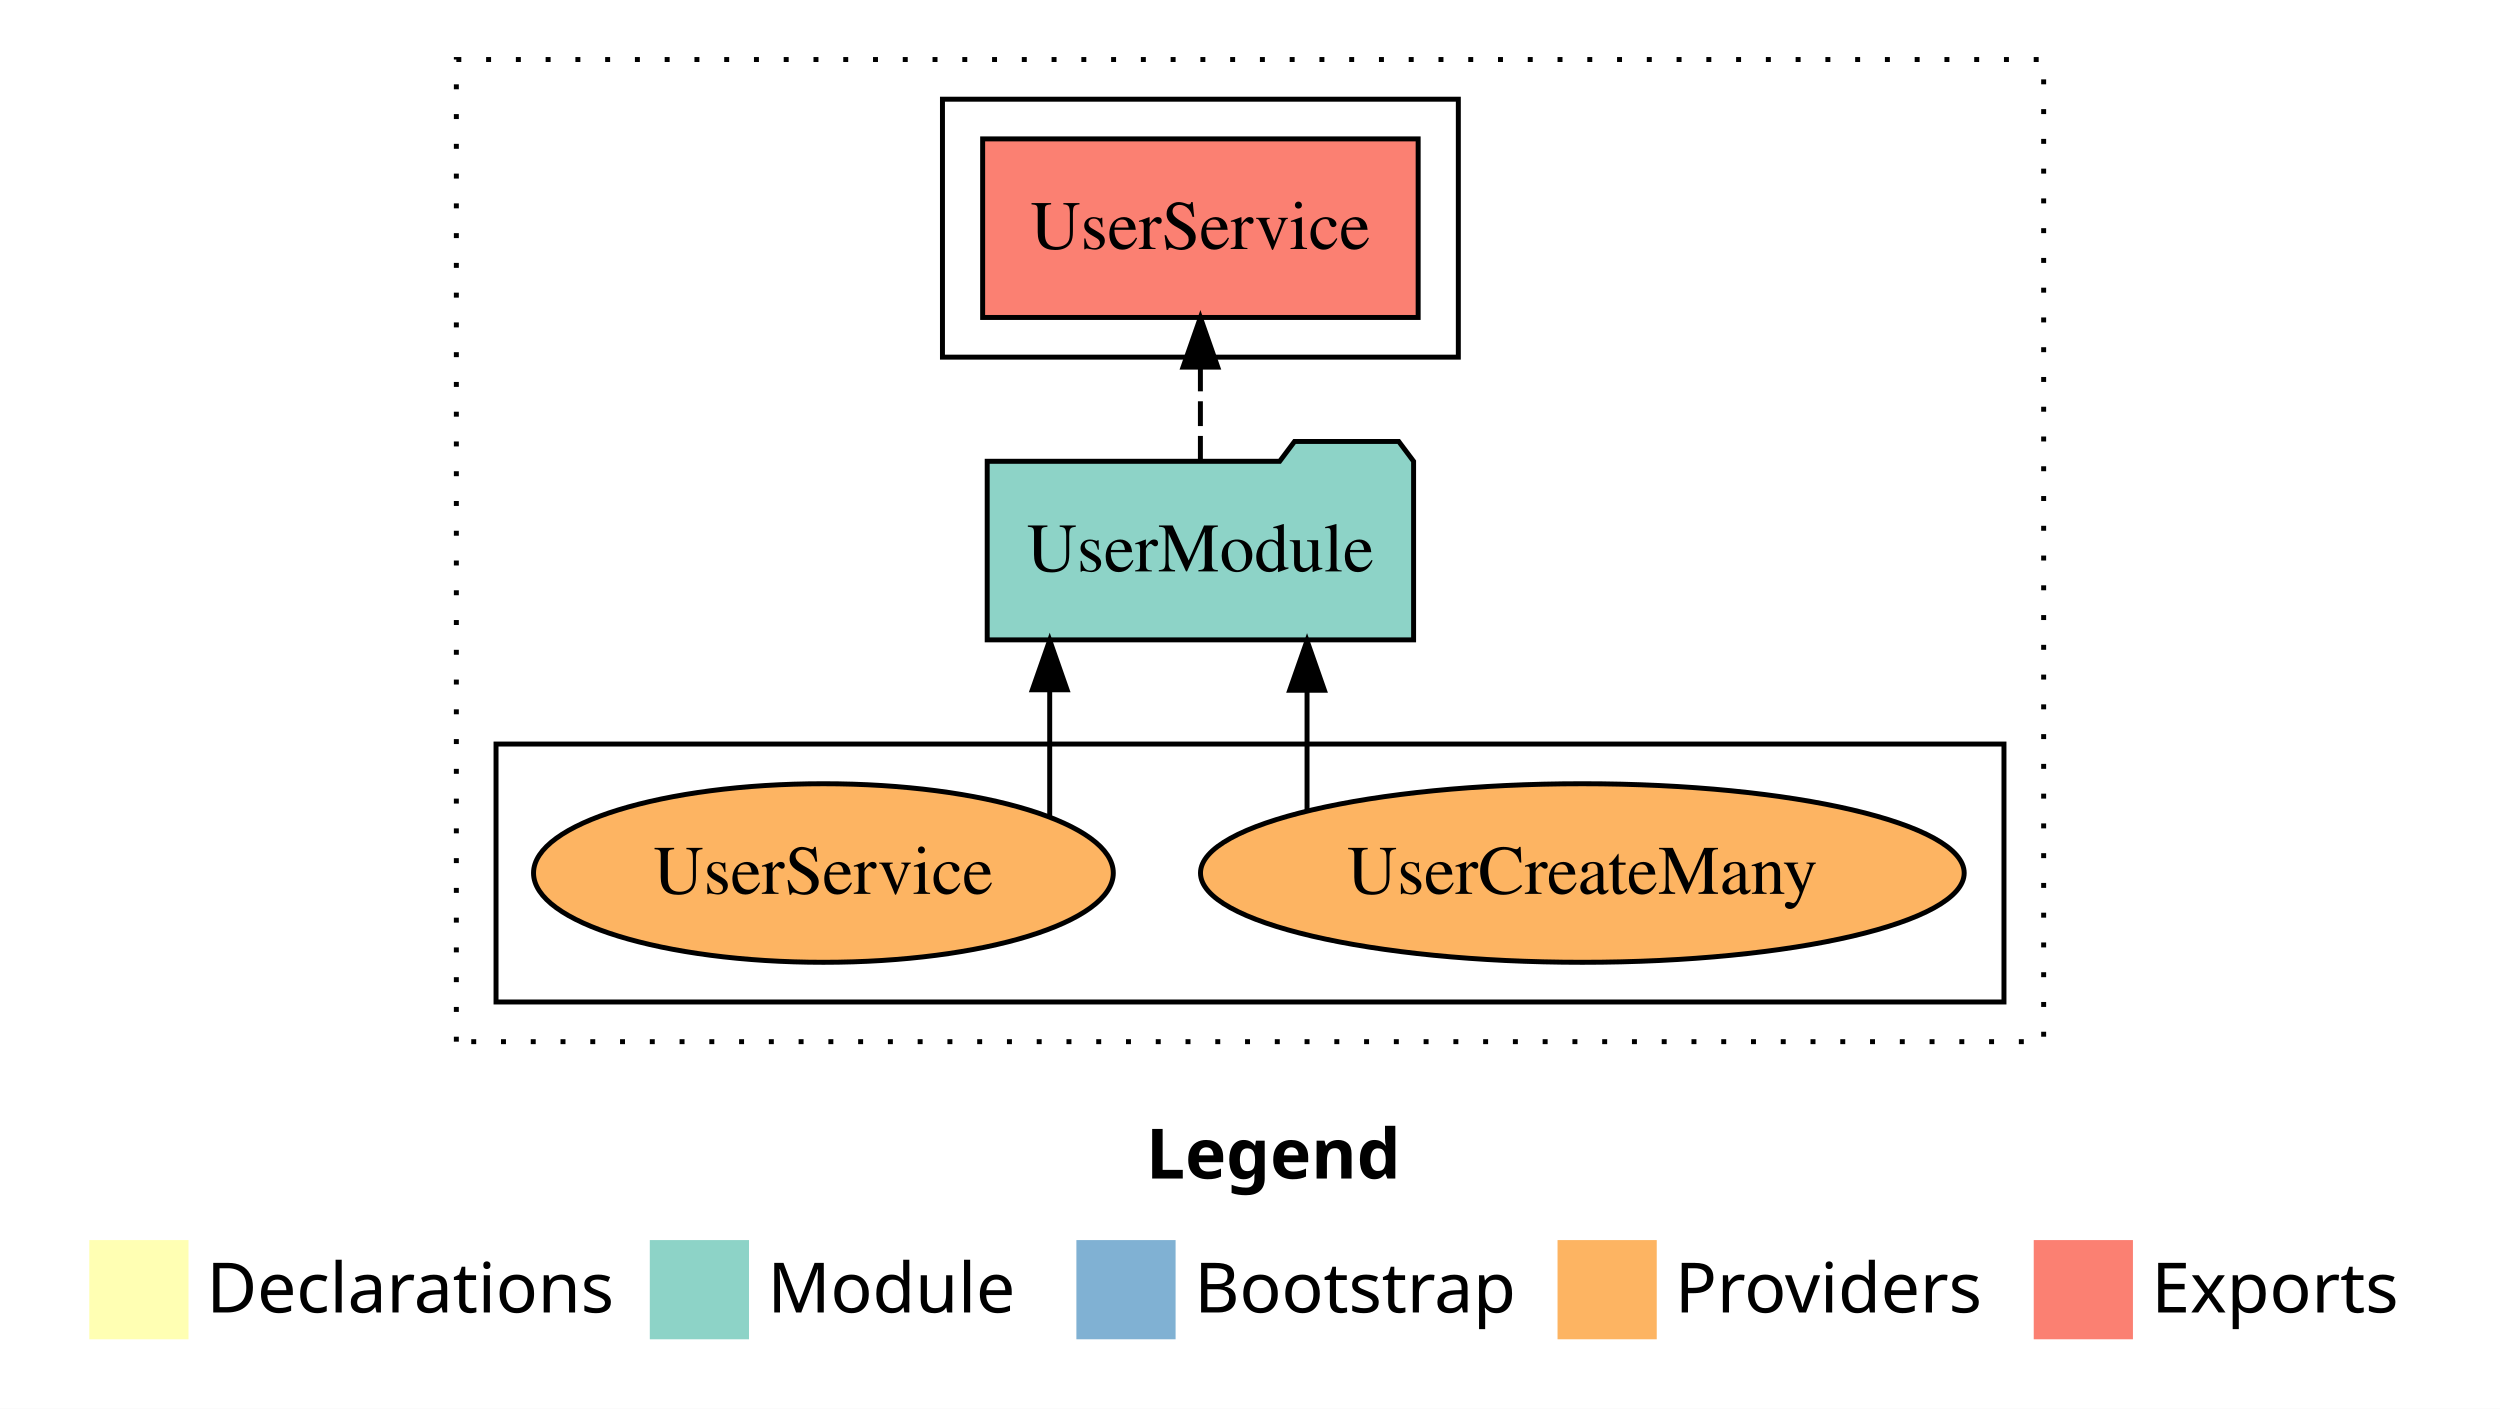
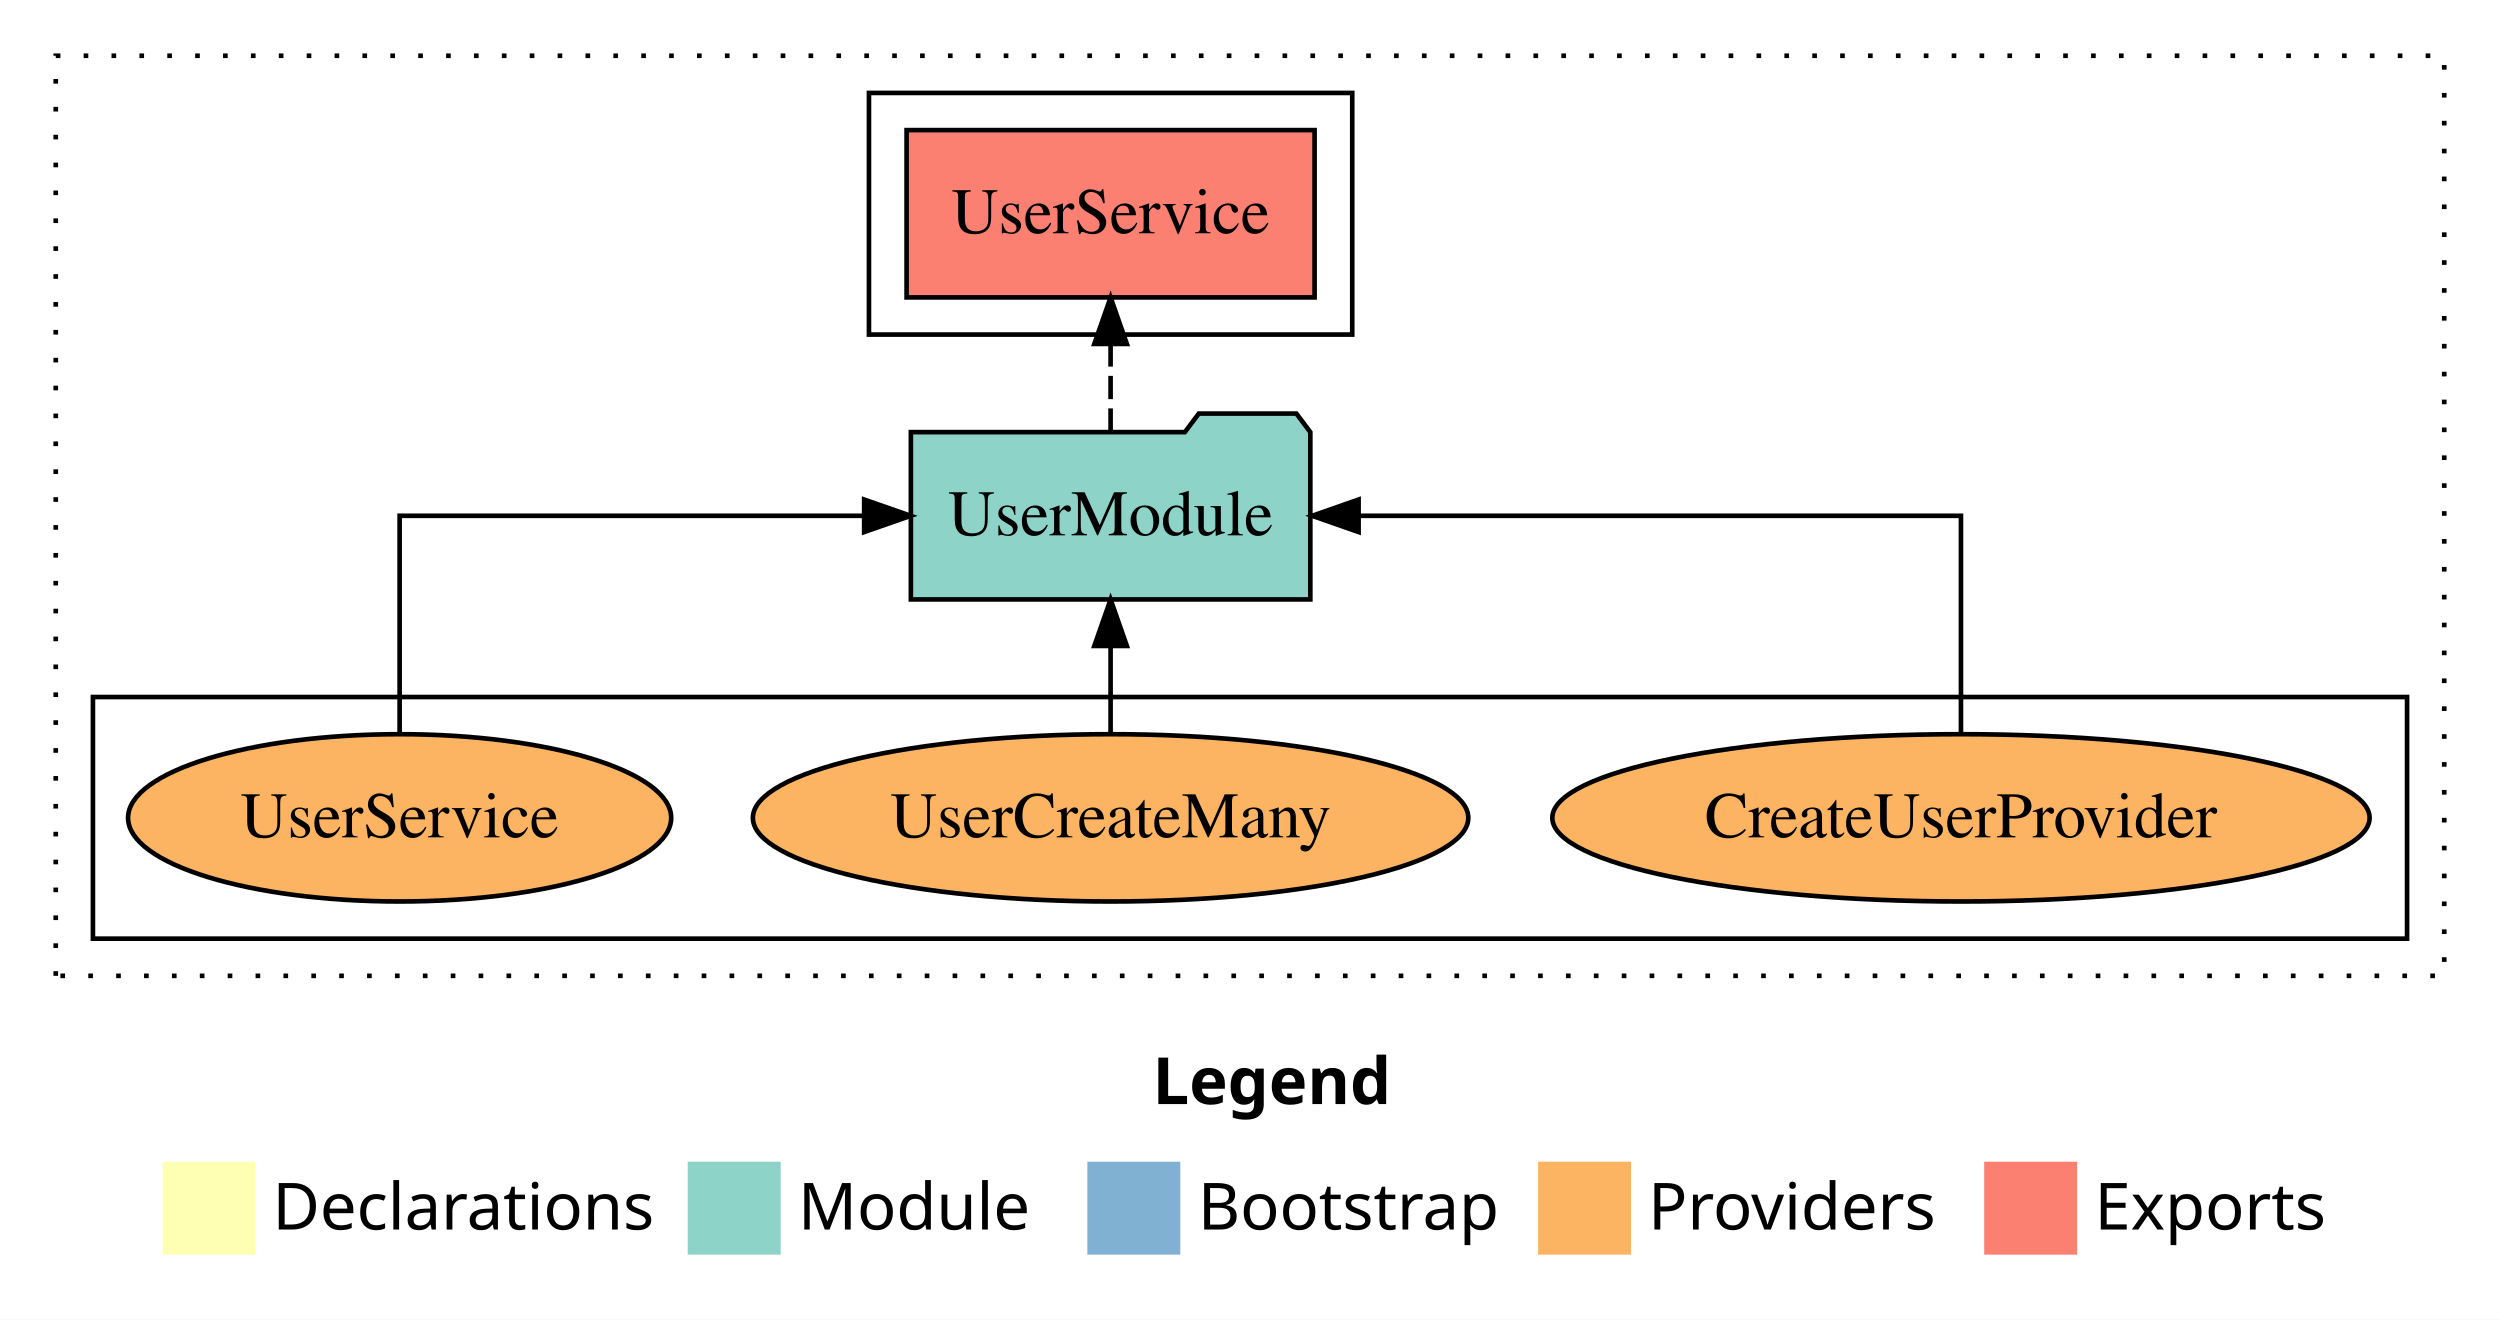
- <svg xmlns="http://www.w3.org/2000/svg" width="504pt" height="284pt" viewBox="0.00 0.00 504.00 284.00">
+ <svg xmlns="http://www.w3.org/2000/svg" width="538pt" height="284pt" viewBox="0.00 0.00 538.00 284.00">
  <g id="graph0" class="graph" transform="scale(1 1) rotate(0) translate(4 280)">
-     <polygon fill="white" stroke="transparent" points="-4,4 -4,-280 500,-280 500,4 -4,4" />
-     <text text-anchor="start" x="227.01" y="-42.4" font-family="Times-12" font-weight="bold" font-size="14.00">Legend</text>
-     <polygon fill="#ffffb3" stroke="transparent" points="14,-10 14,-30 34,-30 34,-10 14,-10" />
-     <text text-anchor="start" x="37.63" y="-15.4" font-family="Times-12" font-size="14.00">  Declarations</text>
-     <polygon fill="#8dd3c7" stroke="transparent" points="127,-10 127,-30 147,-30 147,-10 127,-10" />
-     <text text-anchor="start" x="150.73" y="-15.4" font-family="Times-12" font-size="14.00">  Module</text>
-     <polygon fill="#80b1d3" stroke="transparent" points="213,-10 213,-30 233,-30 233,-10 213,-10" />
-     <text text-anchor="start" x="236.78" y="-15.4" font-family="Times-12" font-size="14.00">  Bootstrap</text>
-     <polygon fill="#fdb462" stroke="transparent" points="310,-10 310,-30 330,-30 330,-10 310,-10" />
-     <text text-anchor="start" x="333.67" y="-15.4" font-family="Times-12" font-size="14.00">  Providers</text>
-     <polygon fill="#fb8072" stroke="transparent" points="406,-10 406,-30 426,-30 426,-10 406,-10" />
-     <text text-anchor="start" x="429.73" y="-15.4" font-family="Times-12" font-size="14.00">  Exports</text>
+     <polygon fill="white" stroke="transparent" points="-4,4 -4,-280 534,-280 534,4 -4,4" />
+     <text text-anchor="start" x="244.01" y="-42.4" font-family="Times-12" font-weight="bold" font-size="14.00">Legend</text>
+     <polygon fill="#ffffb3" stroke="transparent" points="31,-10 31,-30 51,-30 51,-10 31,-10" />
+     <text text-anchor="start" x="54.63" y="-15.4" font-family="Times-12" font-size="14.00">  Declarations</text>
+     <polygon fill="#8dd3c7" stroke="transparent" points="144,-10 144,-30 164,-30 164,-10 144,-10" />
+     <text text-anchor="start" x="167.73" y="-15.4" font-family="Times-12" font-size="14.00">  Module</text>
+     <polygon fill="#80b1d3" stroke="transparent" points="230,-10 230,-30 250,-30 250,-10 230,-10" />
+     <text text-anchor="start" x="253.78" y="-15.4" font-family="Times-12" font-size="14.00">  Bootstrap</text>
+     <polygon fill="#fdb462" stroke="transparent" points="327,-10 327,-30 347,-30 347,-10 327,-10" />
+     <text text-anchor="start" x="350.67" y="-15.4" font-family="Times-12" font-size="14.00">  Providers</text>
+     <polygon fill="#fb8072" stroke="transparent" points="423,-10 423,-30 443,-30 443,-10 423,-10" />
+     <text text-anchor="start" x="446.73" y="-15.4" font-family="Times-12" font-size="14.00">  Exports</text>
    <g id="clust1" class="cluster">
-       <polygon fill="none" stroke="black" stroke-dasharray="1,5" points="88,-70 88,-268 408,-268 408,-70 88,-70" />
+       <polygon fill="none" stroke="black" stroke-dasharray="1,5" points="8,-70 8,-268 522,-268 522,-70 8,-70" />
    </g>
    <g id="clust6" class="cluster">
-       <polygon fill="none" stroke="black" points="96,-78 96,-130 400,-130 400,-78 96,-78" />
+       <polygon fill="none" stroke="black" points="16,-78 16,-130 514,-130 514,-78 16,-78" />
    </g>
    <g id="clust4" class="cluster">
-       <polygon fill="none" stroke="black" points="186,-208 186,-260 290,-260 290,-208 186,-208" />
+       <polygon fill="none" stroke="black" points="183,-208 183,-260 287,-260 287,-208 183,-208" />
    </g>
    <g id="node1" class="node">
-       <polygon fill="#fb8072" stroke="black" points="281.9,-252 194.1,-252 194.1,-216 281.9,-216 281.9,-252" />
-       <text text-anchor="middle" x="238" y="-229.8" font-family="Times,serif" font-size="14.00">UserService </text>
+       <polygon fill="#fb8072" stroke="black" points="278.9,-252 191.1,-252 191.1,-216 278.9,-216 278.9,-252" />
+       <text text-anchor="middle" x="235" y="-229.8" font-family="Times,serif" font-size="14.00">UserService </text>
    </g>
    <g id="node2" class="node">
-       <polygon fill="#8dd3c7" stroke="black" points="280.98,-187 277.98,-191 256.98,-191 253.98,-187 195.02,-187 195.02,-151 280.98,-151 280.98,-187" />
-       <text text-anchor="middle" x="238" y="-164.8" font-family="Times,serif" font-size="14.00">UserModule</text>
+       <polygon fill="#8dd3c7" stroke="black" points="277.98,-187 274.98,-191 253.98,-191 250.98,-187 192.02,-187 192.02,-151 277.98,-151 277.98,-187" />
+       <text text-anchor="middle" x="235" y="-164.8" font-family="Times,serif" font-size="14.00">UserModule</text>
    </g>
    <g id="edge1" class="edge">
-       <path fill="none" stroke="black" stroke-dasharray="5,2" d="M238,-187.11C238,-187.11 238,-205.99 238,-205.99" />
-       <polygon fill="black" stroke="black" points="234.5,-205.99 238,-215.99 241.5,-205.99 234.5,-205.99" />
+       <path fill="none" stroke="black" stroke-dasharray="5,2" d="M235,-187.11C235,-187.11 235,-205.99 235,-205.99" />
+       <polygon fill="black" stroke="black" points="231.5,-205.99 235,-215.99 238.5,-205.99 231.5,-205.99" />
    </g>
    <g id="node3" class="node">
-       <ellipse fill="#fdb462" stroke="black" cx="315" cy="-104" rx="76.98" ry="18" />
-       <text text-anchor="middle" x="315" y="-99.8" font-family="Times,serif" font-size="14.00">UserCreateMany</text>
+       <ellipse fill="#fdb462" stroke="black" cx="418" cy="-104" rx="87.94" ry="18" />
+       <text text-anchor="middle" x="418" y="-99.8" font-family="Times,serif" font-size="14.00">CreateUserProvider</text>
    </g>
    <g id="edge2" class="edge">
-       <path fill="none" stroke="black" d="M259.5,-116.53C259.5,-116.53 259.5,-140.85 259.5,-140.85" />
-       <polygon fill="black" stroke="black" points="256,-140.85 259.5,-150.85 263,-140.85 256,-140.85" />
+       <path fill="none" stroke="black" d="M418,-122.11C418,-141.34 418,-169 418,-169 418,-169 288.37,-169 288.37,-169" />
+       <polygon fill="black" stroke="black" points="288.37,-165.5 278.37,-169 288.37,-172.5 288.37,-165.5" />
    </g>
    <g id="node4" class="node">
-       <ellipse fill="#fdb462" stroke="black" cx="162" cy="-104" rx="58.44" ry="18" />
-       <text text-anchor="middle" x="162" y="-99.8" font-family="Times,serif" font-size="14.00">UserService</text>
+       <ellipse fill="#fdb462" stroke="black" cx="235" cy="-104" rx="76.98" ry="18" />
+       <text text-anchor="middle" x="235" y="-99.8" font-family="Times,serif" font-size="14.00">UserCreateMany</text>
    </g>
    <g id="edge3" class="edge">
-       <path fill="none" stroke="black" d="M207.62,-115.32C207.62,-115.32 207.62,-140.94 207.62,-140.94" />
-       <polygon fill="black" stroke="black" points="204.12,-140.94 207.62,-150.94 211.12,-140.94 204.12,-140.94" />
+       <path fill="none" stroke="black" d="M235,-122.11C235,-122.11 235,-140.99 235,-140.99" />
+       <polygon fill="black" stroke="black" points="231.5,-140.99 235,-150.99 238.5,-140.99 231.5,-140.99" />
+     </g>
+     <g id="node5" class="node">
+       <ellipse fill="#fdb462" stroke="black" cx="82" cy="-104" rx="58.44" ry="18" />
+       <text text-anchor="middle" x="82" y="-99.8" font-family="Times,serif" font-size="14.00">UserService</text>
+     </g>
+     <g id="edge4" class="edge">
+       <path fill="none" stroke="black" d="M82,-122.11C82,-141.34 82,-169 82,-169 82,-169 181.97,-169 181.97,-169" />
+       <polygon fill="black" stroke="black" points="181.97,-172.5 191.97,-169 181.97,-165.5 181.97,-172.5" />
    </g>
  </g>
</svg>
